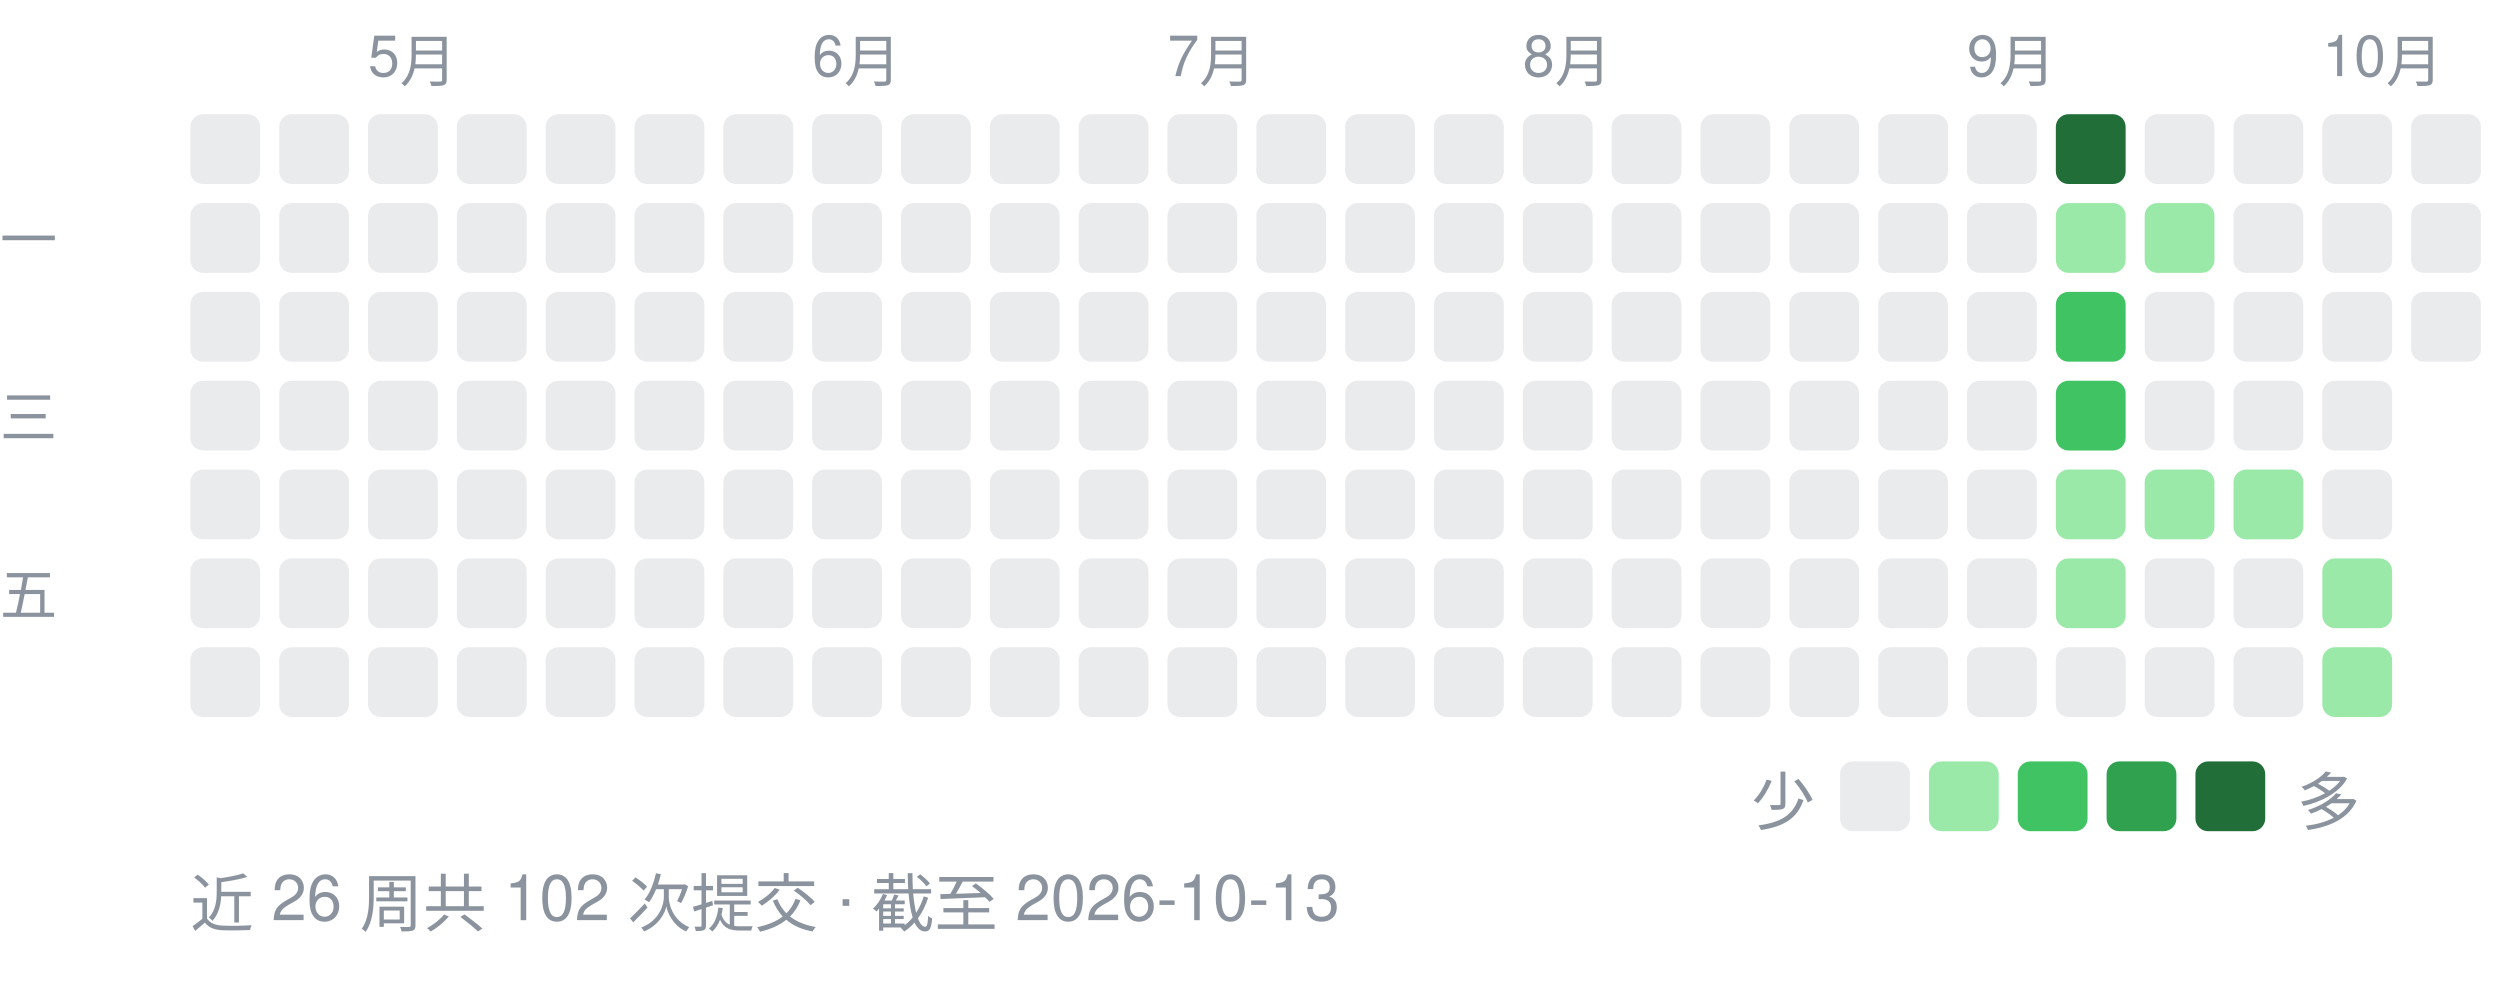
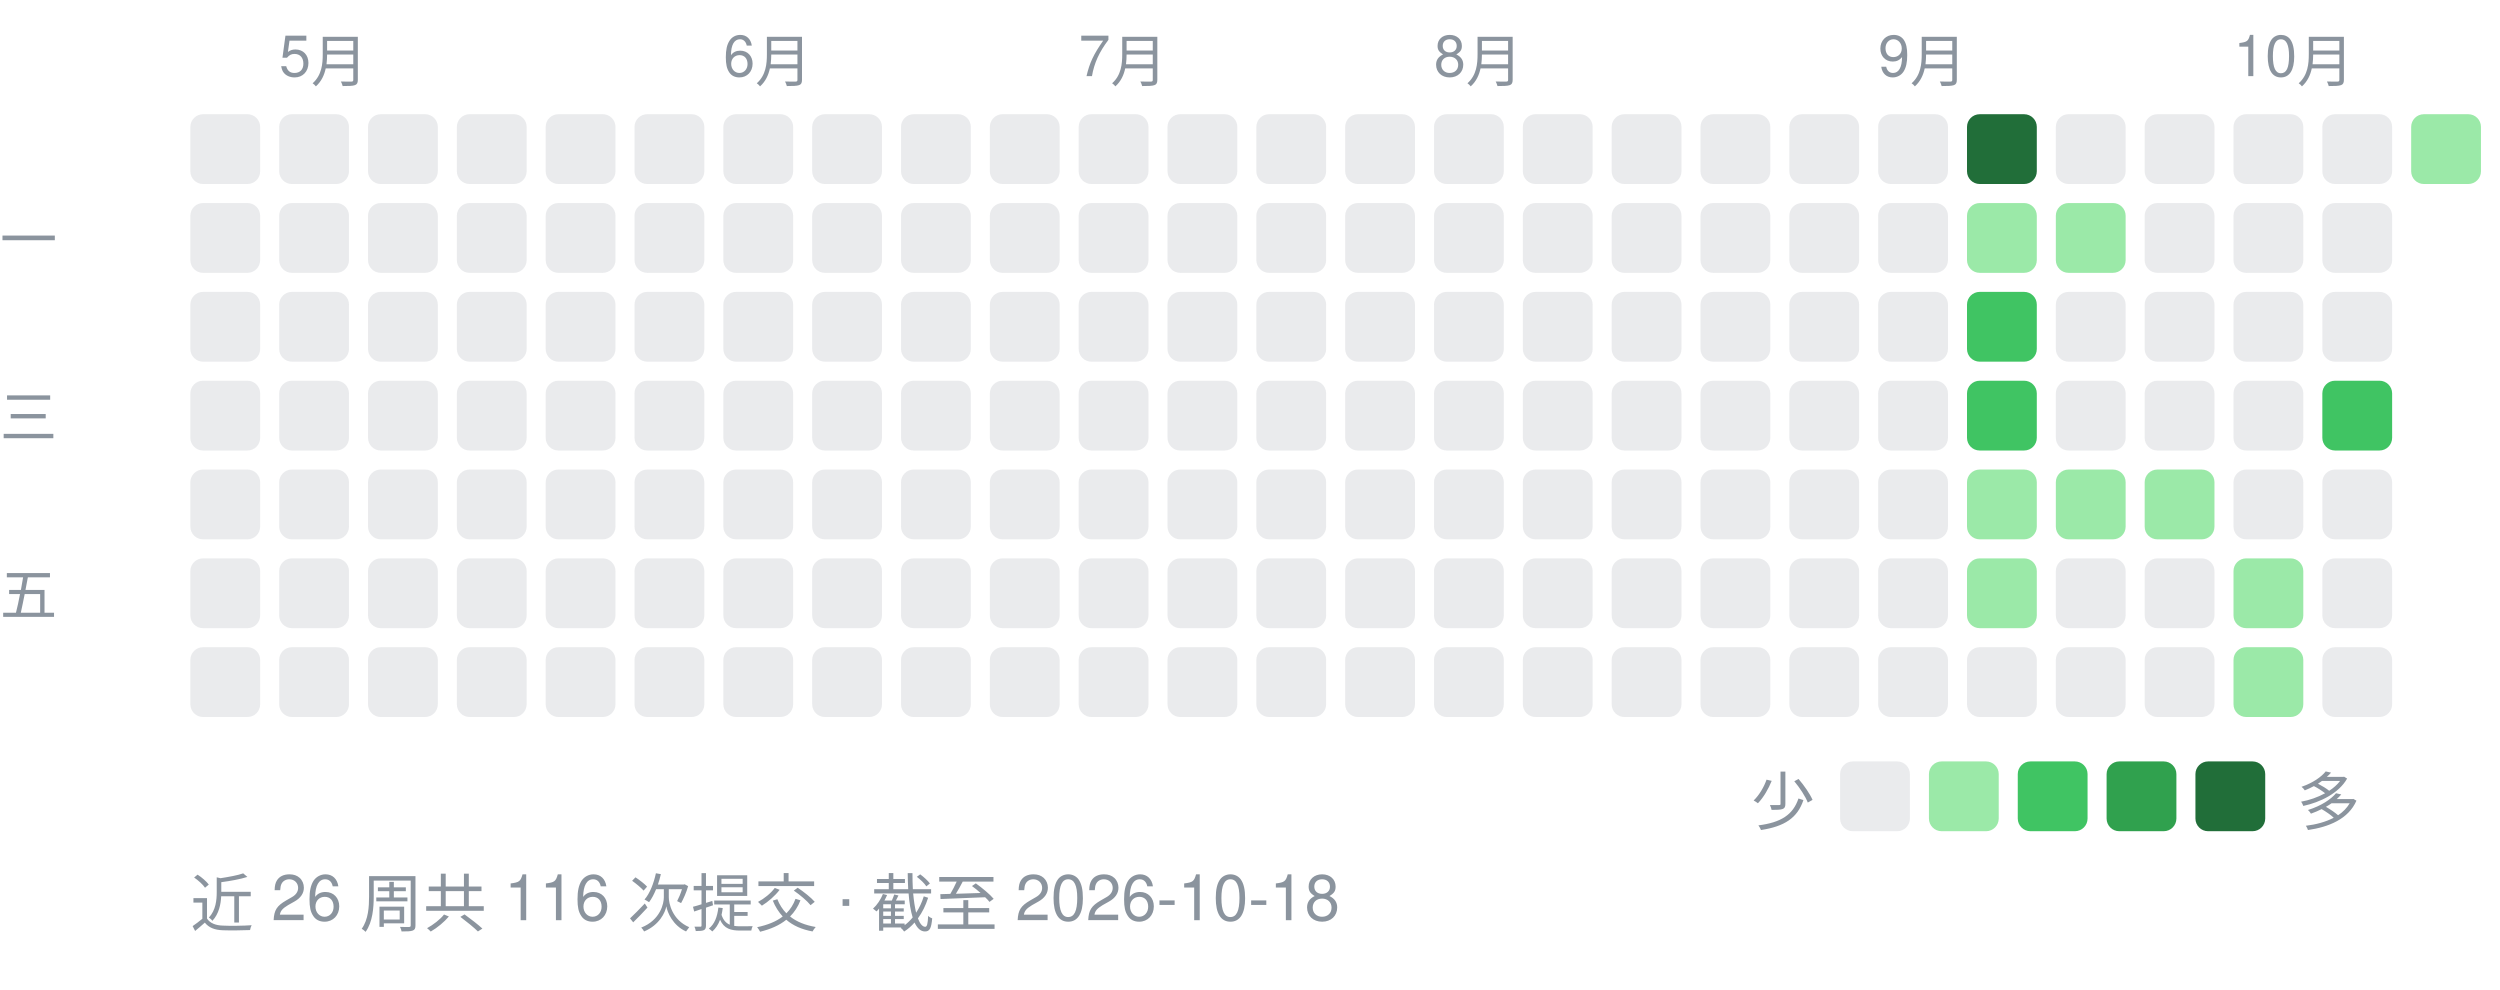
<svg xmlns="http://www.w3.org/2000/svg" width="394" height="156" viewBox="0 0 394 156" role="img">
  <g font-family="-apple-system,BlinkMacSystemFont,Segoe UI,Helvetica,Arial,PingFang SC,sans-serif" font-size="9" fill="#8b949e">
-     <text x="58" y="12">5月</text>
-     <text x="128" y="12">6月</text>
-     <text x="184" y="12">7月</text>
-     <text x="240" y="12">8月</text>
-     <text x="310" y="12">9月</text>
-     <text x="366" y="12">10月</text>
+     <text x="44" y="12">5月</text>
+     <text x="114" y="12">6月</text>
+     <text x="170" y="12">7月</text>
+     <text x="226" y="12">8月</text>
+     <text x="296" y="12">9月</text>
+     <text x="352" y="12">10月</text>
    <text x="0" y="41">一</text>
    <text x="0" y="69">三</text>
    <text x="0" y="97">五</text>
  </g>
  <rect x="30" y="18" width="11" height="11" rx="2" fill="rgba(139,148,158,0.18)" />
  <rect x="30" y="32" width="11" height="11" rx="2" fill="rgba(139,148,158,0.18)" />
  <rect x="30" y="46" width="11" height="11" rx="2" fill="rgba(139,148,158,0.18)" />
  <rect x="30" y="60" width="11" height="11" rx="2" fill="rgba(139,148,158,0.18)" />
  <rect x="30" y="74" width="11" height="11" rx="2" fill="rgba(139,148,158,0.18)" />
  <rect x="30" y="88" width="11" height="11" rx="2" fill="rgba(139,148,158,0.18)" />
  <rect x="30" y="102" width="11" height="11" rx="2" fill="rgba(139,148,158,0.18)" />
  <rect x="44" y="18" width="11" height="11" rx="2" fill="rgba(139,148,158,0.18)" />
  <rect x="44" y="32" width="11" height="11" rx="2" fill="rgba(139,148,158,0.18)" />
  <rect x="44" y="46" width="11" height="11" rx="2" fill="rgba(139,148,158,0.18)" />
  <rect x="44" y="60" width="11" height="11" rx="2" fill="rgba(139,148,158,0.18)" />
  <rect x="44" y="74" width="11" height="11" rx="2" fill="rgba(139,148,158,0.18)" />
  <rect x="44" y="88" width="11" height="11" rx="2" fill="rgba(139,148,158,0.18)" />
  <rect x="44" y="102" width="11" height="11" rx="2" fill="rgba(139,148,158,0.18)" />
  <rect x="58" y="18" width="11" height="11" rx="2" fill="rgba(139,148,158,0.18)" />
  <rect x="58" y="32" width="11" height="11" rx="2" fill="rgba(139,148,158,0.18)" />
  <rect x="58" y="46" width="11" height="11" rx="2" fill="rgba(139,148,158,0.18)" />
  <rect x="58" y="60" width="11" height="11" rx="2" fill="rgba(139,148,158,0.18)" />
  <rect x="58" y="74" width="11" height="11" rx="2" fill="rgba(139,148,158,0.18)" />
  <rect x="58" y="88" width="11" height="11" rx="2" fill="rgba(139,148,158,0.18)" />
  <rect x="58" y="102" width="11" height="11" rx="2" fill="rgba(139,148,158,0.18)" />
  <rect x="72" y="18" width="11" height="11" rx="2" fill="rgba(139,148,158,0.18)" />
  <rect x="72" y="32" width="11" height="11" rx="2" fill="rgba(139,148,158,0.18)" />
  <rect x="72" y="46" width="11" height="11" rx="2" fill="rgba(139,148,158,0.18)" />
  <rect x="72" y="60" width="11" height="11" rx="2" fill="rgba(139,148,158,0.18)" />
  <rect x="72" y="74" width="11" height="11" rx="2" fill="rgba(139,148,158,0.18)" />
  <rect x="72" y="88" width="11" height="11" rx="2" fill="rgba(139,148,158,0.18)" />
  <rect x="72" y="102" width="11" height="11" rx="2" fill="rgba(139,148,158,0.18)" />
  <rect x="86" y="18" width="11" height="11" rx="2" fill="rgba(139,148,158,0.18)" />
  <rect x="86" y="32" width="11" height="11" rx="2" fill="rgba(139,148,158,0.18)" />
  <rect x="86" y="46" width="11" height="11" rx="2" fill="rgba(139,148,158,0.18)" />
  <rect x="86" y="60" width="11" height="11" rx="2" fill="rgba(139,148,158,0.18)" />
  <rect x="86" y="74" width="11" height="11" rx="2" fill="rgba(139,148,158,0.18)" />
  <rect x="86" y="88" width="11" height="11" rx="2" fill="rgba(139,148,158,0.18)" />
  <rect x="86" y="102" width="11" height="11" rx="2" fill="rgba(139,148,158,0.18)" />
  <rect x="100" y="18" width="11" height="11" rx="2" fill="rgba(139,148,158,0.18)" />
  <rect x="100" y="32" width="11" height="11" rx="2" fill="rgba(139,148,158,0.18)" />
  <rect x="100" y="46" width="11" height="11" rx="2" fill="rgba(139,148,158,0.18)" />
  <rect x="100" y="60" width="11" height="11" rx="2" fill="rgba(139,148,158,0.18)" />
  <rect x="100" y="74" width="11" height="11" rx="2" fill="rgba(139,148,158,0.18)" />
  <rect x="100" y="88" width="11" height="11" rx="2" fill="rgba(139,148,158,0.18)" />
  <rect x="100" y="102" width="11" height="11" rx="2" fill="rgba(139,148,158,0.18)" />
  <rect x="114" y="18" width="11" height="11" rx="2" fill="rgba(139,148,158,0.18)" />
  <rect x="114" y="32" width="11" height="11" rx="2" fill="rgba(139,148,158,0.18)" />
  <rect x="114" y="46" width="11" height="11" rx="2" fill="rgba(139,148,158,0.18)" />
  <rect x="114" y="60" width="11" height="11" rx="2" fill="rgba(139,148,158,0.18)" />
  <rect x="114" y="74" width="11" height="11" rx="2" fill="rgba(139,148,158,0.18)" />
  <rect x="114" y="88" width="11" height="11" rx="2" fill="rgba(139,148,158,0.18)" />
  <rect x="114" y="102" width="11" height="11" rx="2" fill="rgba(139,148,158,0.18)" />
  <rect x="128" y="18" width="11" height="11" rx="2" fill="rgba(139,148,158,0.18)" />
  <rect x="128" y="32" width="11" height="11" rx="2" fill="rgba(139,148,158,0.18)" />
  <rect x="128" y="46" width="11" height="11" rx="2" fill="rgba(139,148,158,0.18)" />
  <rect x="128" y="60" width="11" height="11" rx="2" fill="rgba(139,148,158,0.18)" />
  <rect x="128" y="74" width="11" height="11" rx="2" fill="rgba(139,148,158,0.18)" />
  <rect x="128" y="88" width="11" height="11" rx="2" fill="rgba(139,148,158,0.18)" />
  <rect x="128" y="102" width="11" height="11" rx="2" fill="rgba(139,148,158,0.18)" />
  <rect x="142" y="18" width="11" height="11" rx="2" fill="rgba(139,148,158,0.18)" />
  <rect x="142" y="32" width="11" height="11" rx="2" fill="rgba(139,148,158,0.18)" />
  <rect x="142" y="46" width="11" height="11" rx="2" fill="rgba(139,148,158,0.18)" />
  <rect x="142" y="60" width="11" height="11" rx="2" fill="rgba(139,148,158,0.18)" />
  <rect x="142" y="74" width="11" height="11" rx="2" fill="rgba(139,148,158,0.18)" />
  <rect x="142" y="88" width="11" height="11" rx="2" fill="rgba(139,148,158,0.18)" />
  <rect x="142" y="102" width="11" height="11" rx="2" fill="rgba(139,148,158,0.18)" />
  <rect x="156" y="18" width="11" height="11" rx="2" fill="rgba(139,148,158,0.18)" />
  <rect x="156" y="32" width="11" height="11" rx="2" fill="rgba(139,148,158,0.18)" />
  <rect x="156" y="46" width="11" height="11" rx="2" fill="rgba(139,148,158,0.18)" />
  <rect x="156" y="60" width="11" height="11" rx="2" fill="rgba(139,148,158,0.18)" />
  <rect x="156" y="74" width="11" height="11" rx="2" fill="rgba(139,148,158,0.18)" />
  <rect x="156" y="88" width="11" height="11" rx="2" fill="rgba(139,148,158,0.18)" />
  <rect x="156" y="102" width="11" height="11" rx="2" fill="rgba(139,148,158,0.18)" />
  <rect x="170" y="18" width="11" height="11" rx="2" fill="rgba(139,148,158,0.18)" />
  <rect x="170" y="32" width="11" height="11" rx="2" fill="rgba(139,148,158,0.18)" />
  <rect x="170" y="46" width="11" height="11" rx="2" fill="rgba(139,148,158,0.18)" />
  <rect x="170" y="60" width="11" height="11" rx="2" fill="rgba(139,148,158,0.18)" />
  <rect x="170" y="74" width="11" height="11" rx="2" fill="rgba(139,148,158,0.18)" />
  <rect x="170" y="88" width="11" height="11" rx="2" fill="rgba(139,148,158,0.18)" />
  <rect x="170" y="102" width="11" height="11" rx="2" fill="rgba(139,148,158,0.18)" />
  <rect x="184" y="18" width="11" height="11" rx="2" fill="rgba(139,148,158,0.18)" />
  <rect x="184" y="32" width="11" height="11" rx="2" fill="rgba(139,148,158,0.18)" />
  <rect x="184" y="46" width="11" height="11" rx="2" fill="rgba(139,148,158,0.18)" />
  <rect x="184" y="60" width="11" height="11" rx="2" fill="rgba(139,148,158,0.18)" />
  <rect x="184" y="74" width="11" height="11" rx="2" fill="rgba(139,148,158,0.18)" />
  <rect x="184" y="88" width="11" height="11" rx="2" fill="rgba(139,148,158,0.18)" />
  <rect x="184" y="102" width="11" height="11" rx="2" fill="rgba(139,148,158,0.18)" />
  <rect x="198" y="18" width="11" height="11" rx="2" fill="rgba(139,148,158,0.18)" />
  <rect x="198" y="32" width="11" height="11" rx="2" fill="rgba(139,148,158,0.18)" />
  <rect x="198" y="46" width="11" height="11" rx="2" fill="rgba(139,148,158,0.18)" />
  <rect x="198" y="60" width="11" height="11" rx="2" fill="rgba(139,148,158,0.18)" />
  <rect x="198" y="74" width="11" height="11" rx="2" fill="rgba(139,148,158,0.18)" />
  <rect x="198" y="88" width="11" height="11" rx="2" fill="rgba(139,148,158,0.18)" />
  <rect x="198" y="102" width="11" height="11" rx="2" fill="rgba(139,148,158,0.18)" />
  <rect x="212" y="18" width="11" height="11" rx="2" fill="rgba(139,148,158,0.18)" />
  <rect x="212" y="32" width="11" height="11" rx="2" fill="rgba(139,148,158,0.18)" />
  <rect x="212" y="46" width="11" height="11" rx="2" fill="rgba(139,148,158,0.18)" />
  <rect x="212" y="60" width="11" height="11" rx="2" fill="rgba(139,148,158,0.18)" />
  <rect x="212" y="74" width="11" height="11" rx="2" fill="rgba(139,148,158,0.18)" />
  <rect x="212" y="88" width="11" height="11" rx="2" fill="rgba(139,148,158,0.18)" />
  <rect x="212" y="102" width="11" height="11" rx="2" fill="rgba(139,148,158,0.18)" />
  <rect x="226" y="18" width="11" height="11" rx="2" fill="rgba(139,148,158,0.18)" />
  <rect x="226" y="32" width="11" height="11" rx="2" fill="rgba(139,148,158,0.18)" />
  <rect x="226" y="46" width="11" height="11" rx="2" fill="rgba(139,148,158,0.18)" />
  <rect x="226" y="60" width="11" height="11" rx="2" fill="rgba(139,148,158,0.18)" />
  <rect x="226" y="74" width="11" height="11" rx="2" fill="rgba(139,148,158,0.18)" />
  <rect x="226" y="88" width="11" height="11" rx="2" fill="rgba(139,148,158,0.18)" />
  <rect x="226" y="102" width="11" height="11" rx="2" fill="rgba(139,148,158,0.18)" />
  <rect x="240" y="18" width="11" height="11" rx="2" fill="rgba(139,148,158,0.18)" />
  <rect x="240" y="32" width="11" height="11" rx="2" fill="rgba(139,148,158,0.18)" />
  <rect x="240" y="46" width="11" height="11" rx="2" fill="rgba(139,148,158,0.18)" />
  <rect x="240" y="60" width="11" height="11" rx="2" fill="rgba(139,148,158,0.18)" />
  <rect x="240" y="74" width="11" height="11" rx="2" fill="rgba(139,148,158,0.18)" />
  <rect x="240" y="88" width="11" height="11" rx="2" fill="rgba(139,148,158,0.18)" />
  <rect x="240" y="102" width="11" height="11" rx="2" fill="rgba(139,148,158,0.18)" />
  <rect x="254" y="18" width="11" height="11" rx="2" fill="rgba(139,148,158,0.18)" />
  <rect x="254" y="32" width="11" height="11" rx="2" fill="rgba(139,148,158,0.18)" />
  <rect x="254" y="46" width="11" height="11" rx="2" fill="rgba(139,148,158,0.18)" />
  <rect x="254" y="60" width="11" height="11" rx="2" fill="rgba(139,148,158,0.18)" />
  <rect x="254" y="74" width="11" height="11" rx="2" fill="rgba(139,148,158,0.18)" />
  <rect x="254" y="88" width="11" height="11" rx="2" fill="rgba(139,148,158,0.18)" />
  <rect x="254" y="102" width="11" height="11" rx="2" fill="rgba(139,148,158,0.18)" />
  <rect x="268" y="18" width="11" height="11" rx="2" fill="rgba(139,148,158,0.18)" />
  <rect x="268" y="32" width="11" height="11" rx="2" fill="rgba(139,148,158,0.18)" />
  <rect x="268" y="46" width="11" height="11" rx="2" fill="rgba(139,148,158,0.18)" />
  <rect x="268" y="60" width="11" height="11" rx="2" fill="rgba(139,148,158,0.18)" />
  <rect x="268" y="74" width="11" height="11" rx="2" fill="rgba(139,148,158,0.18)" />
  <rect x="268" y="88" width="11" height="11" rx="2" fill="rgba(139,148,158,0.18)" />
  <rect x="268" y="102" width="11" height="11" rx="2" fill="rgba(139,148,158,0.18)" />
  <rect x="282" y="18" width="11" height="11" rx="2" fill="rgba(139,148,158,0.18)" />
  <rect x="282" y="32" width="11" height="11" rx="2" fill="rgba(139,148,158,0.18)" />
  <rect x="282" y="46" width="11" height="11" rx="2" fill="rgba(139,148,158,0.18)" />
  <rect x="282" y="60" width="11" height="11" rx="2" fill="rgba(139,148,158,0.18)" />
  <rect x="282" y="74" width="11" height="11" rx="2" fill="rgba(139,148,158,0.18)" />
  <rect x="282" y="88" width="11" height="11" rx="2" fill="rgba(139,148,158,0.18)" />
  <rect x="282" y="102" width="11" height="11" rx="2" fill="rgba(139,148,158,0.18)" />
  <rect x="296" y="18" width="11" height="11" rx="2" fill="rgba(139,148,158,0.18)" />
  <rect x="296" y="32" width="11" height="11" rx="2" fill="rgba(139,148,158,0.18)" />
  <rect x="296" y="46" width="11" height="11" rx="2" fill="rgba(139,148,158,0.18)" />
  <rect x="296" y="60" width="11" height="11" rx="2" fill="rgba(139,148,158,0.18)" />
  <rect x="296" y="74" width="11" height="11" rx="2" fill="rgba(139,148,158,0.18)" />
  <rect x="296" y="88" width="11" height="11" rx="2" fill="rgba(139,148,158,0.18)" />
  <rect x="296" y="102" width="11" height="11" rx="2" fill="rgba(139,148,158,0.18)" />
-   <rect x="310" y="18" width="11" height="11" rx="2" fill="rgba(139,148,158,0.18)" />
-   <rect x="310" y="32" width="11" height="11" rx="2" fill="rgba(139,148,158,0.18)" />
-   <rect x="310" y="46" width="11" height="11" rx="2" fill="rgba(139,148,158,0.18)" />
-   <rect x="310" y="60" width="11" height="11" rx="2" fill="rgba(139,148,158,0.18)" />
-   <rect x="310" y="74" width="11" height="11" rx="2" fill="rgba(139,148,158,0.18)" />
-   <rect x="310" y="88" width="11" height="11" rx="2" fill="rgba(139,148,158,0.18)" />
+   <rect x="310" y="18" width="11" height="11" rx="2" fill="#216e39" />
+   <rect x="310" y="32" width="11" height="11" rx="2" fill="#9be9a8" />
+   <rect x="310" y="46" width="11" height="11" rx="2" fill="#40c463" />
+   <rect x="310" y="60" width="11" height="11" rx="2" fill="#40c463" />
+   <rect x="310" y="74" width="11" height="11" rx="2" fill="#9be9a8" />
+   <rect x="310" y="88" width="11" height="11" rx="2" fill="#9be9a8" />
  <rect x="310" y="102" width="11" height="11" rx="2" fill="rgba(139,148,158,0.18)" />
-   <rect x="324" y="18" width="11" height="11" rx="2" fill="#216e39" />
+   <rect x="324" y="18" width="11" height="11" rx="2" fill="rgba(139,148,158,0.18)" />
  <rect x="324" y="32" width="11" height="11" rx="2" fill="#9be9a8" />
-   <rect x="324" y="46" width="11" height="11" rx="2" fill="#40c463" />
-   <rect x="324" y="60" width="11" height="11" rx="2" fill="#40c463" />
+   <rect x="324" y="46" width="11" height="11" rx="2" fill="rgba(139,148,158,0.18)" />
+   <rect x="324" y="60" width="11" height="11" rx="2" fill="rgba(139,148,158,0.18)" />
  <rect x="324" y="74" width="11" height="11" rx="2" fill="#9be9a8" />
-   <rect x="324" y="88" width="11" height="11" rx="2" fill="#9be9a8" />
+   <rect x="324" y="88" width="11" height="11" rx="2" fill="rgba(139,148,158,0.18)" />
  <rect x="324" y="102" width="11" height="11" rx="2" fill="rgba(139,148,158,0.18)" />
  <rect x="338" y="18" width="11" height="11" rx="2" fill="rgba(139,148,158,0.18)" />
-   <rect x="338" y="32" width="11" height="11" rx="2" fill="#9be9a8" />
+   <rect x="338" y="32" width="11" height="11" rx="2" fill="rgba(139,148,158,0.18)" />
  <rect x="338" y="46" width="11" height="11" rx="2" fill="rgba(139,148,158,0.18)" />
  <rect x="338" y="60" width="11" height="11" rx="2" fill="rgba(139,148,158,0.18)" />
  <rect x="338" y="74" width="11" height="11" rx="2" fill="#9be9a8" />
  <rect x="338" y="88" width="11" height="11" rx="2" fill="rgba(139,148,158,0.18)" />
  <rect x="338" y="102" width="11" height="11" rx="2" fill="rgba(139,148,158,0.18)" />
  <rect x="352" y="18" width="11" height="11" rx="2" fill="rgba(139,148,158,0.18)" />
  <rect x="352" y="32" width="11" height="11" rx="2" fill="rgba(139,148,158,0.18)" />
  <rect x="352" y="46" width="11" height="11" rx="2" fill="rgba(139,148,158,0.18)" />
  <rect x="352" y="60" width="11" height="11" rx="2" fill="rgba(139,148,158,0.18)" />
-   <rect x="352" y="74" width="11" height="11" rx="2" fill="#9be9a8" />
-   <rect x="352" y="88" width="11" height="11" rx="2" fill="rgba(139,148,158,0.18)" />
-   <rect x="352" y="102" width="11" height="11" rx="2" fill="rgba(139,148,158,0.18)" />
+   <rect x="352" y="74" width="11" height="11" rx="2" fill="rgba(139,148,158,0.18)" />
+   <rect x="352" y="88" width="11" height="11" rx="2" fill="#9be9a8" />
+   <rect x="352" y="102" width="11" height="11" rx="2" fill="#9be9a8" />
  <rect x="366" y="18" width="11" height="11" rx="2" fill="rgba(139,148,158,0.18)" />
  <rect x="366" y="32" width="11" height="11" rx="2" fill="rgba(139,148,158,0.18)" />
  <rect x="366" y="46" width="11" height="11" rx="2" fill="rgba(139,148,158,0.18)" />
-   <rect x="366" y="60" width="11" height="11" rx="2" fill="rgba(139,148,158,0.18)" />
+   <rect x="366" y="60" width="11" height="11" rx="2" fill="#40c463" />
  <rect x="366" y="74" width="11" height="11" rx="2" fill="rgba(139,148,158,0.18)" />
-   <rect x="366" y="88" width="11" height="11" rx="2" fill="#9be9a8" />
-   <rect x="366" y="102" width="11" height="11" rx="2" fill="#9be9a8" />
-   <rect x="380" y="18" width="11" height="11" rx="2" fill="rgba(139,148,158,0.18)" />
-   <rect x="380" y="32" width="11" height="11" rx="2" fill="rgba(139,148,158,0.18)" />
-   <rect x="380" y="46" width="11" height="11" rx="2" fill="rgba(139,148,158,0.18)" />
+   <rect x="366" y="88" width="11" height="11" rx="2" fill="rgba(139,148,158,0.18)" />
+   <rect x="366" y="102" width="11" height="11" rx="2" fill="rgba(139,148,158,0.18)" />
+   <rect x="380" y="18" width="11" height="11" rx="2" fill="#9be9a8" />
  <g font-family="-apple-system,BlinkMacSystemFont,Segoe UI,Helvetica,Arial,PingFang SC,sans-serif" font-size="10" fill="#8b949e">
-     <text x="30" y="146">近 26 周共 102 次提交 · 截至 2026-10-13</text>
+     <text x="30" y="146">近 26 周共 116 次提交 · 截至 2026-10-18</text>
    <text x="286" y="130" text-anchor="end">少</text>
    <rect x="290" y="120" width="11" height="11" rx="2" fill="rgba(139,148,158,0.18)" />
    <rect x="304" y="120" width="11" height="11" rx="2" fill="#9be9a8" />
    <rect x="318" y="120" width="11" height="11" rx="2" fill="#40c463" />
    <rect x="332" y="120" width="11" height="11" rx="2" fill="#30a14e" />
    <rect x="346" y="120" width="11" height="11" rx="2" fill="#216e39" />
    <text x="362" y="130">多</text>
  </g>
</svg>
